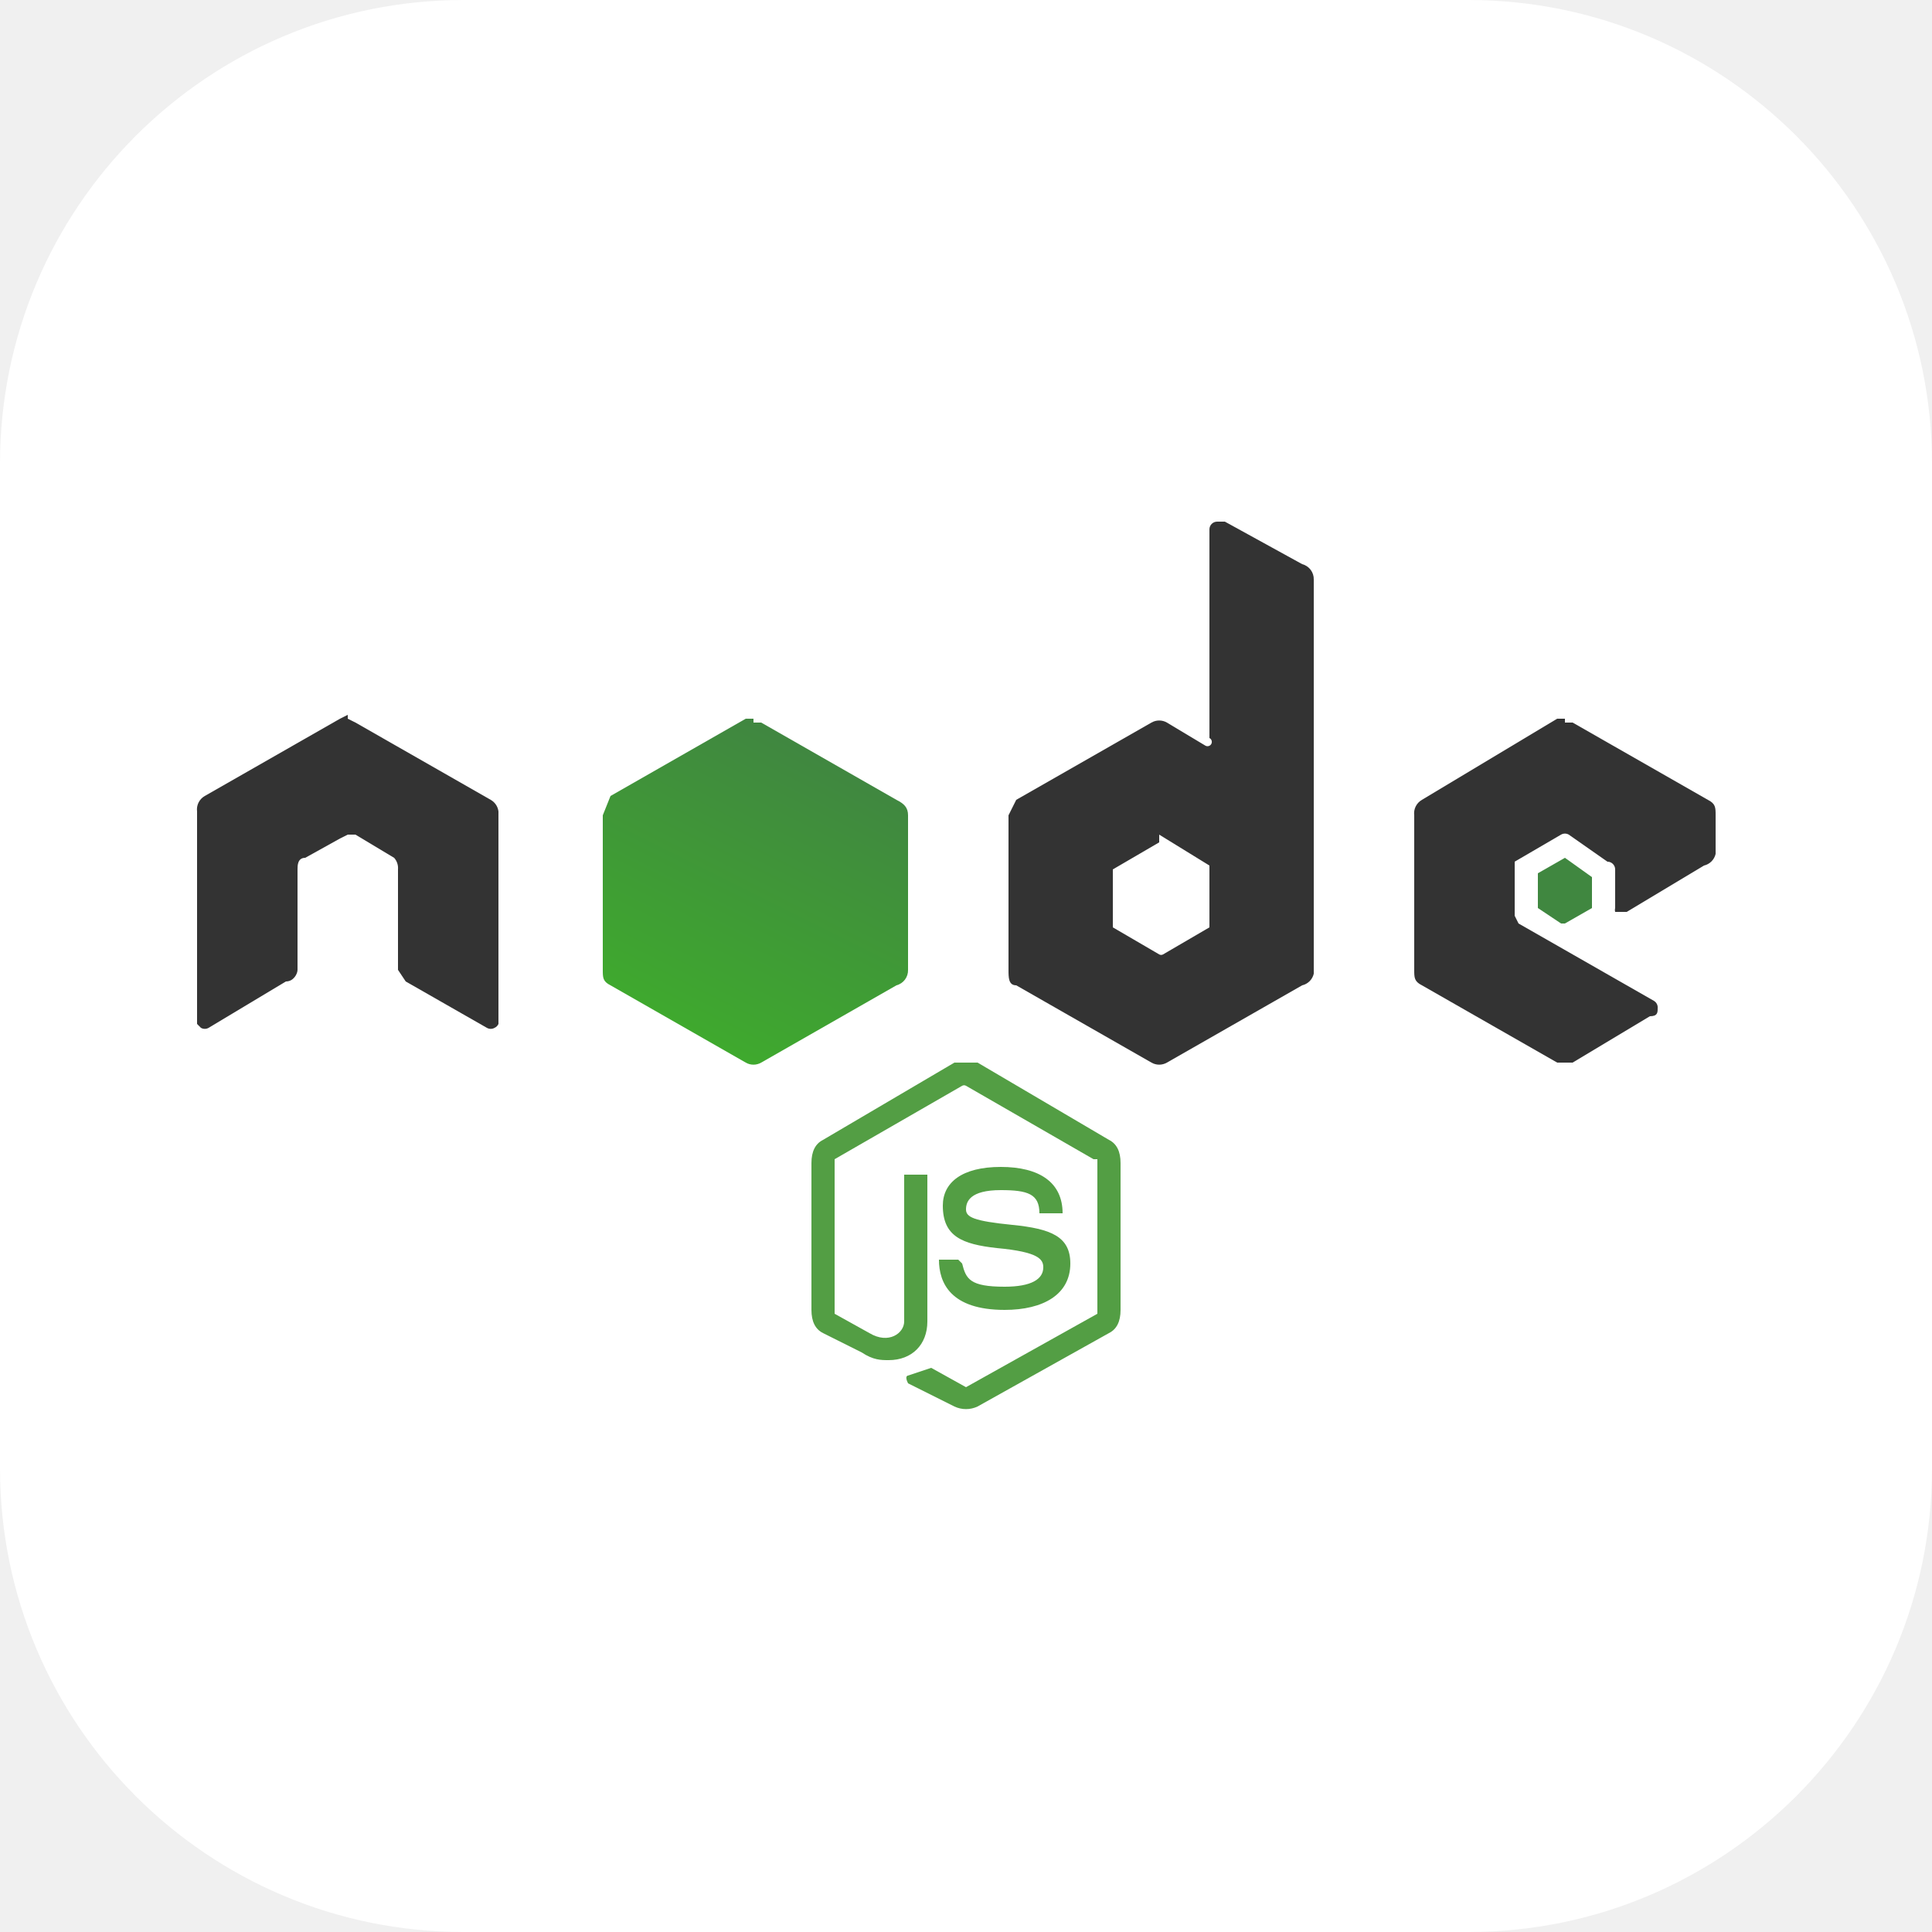
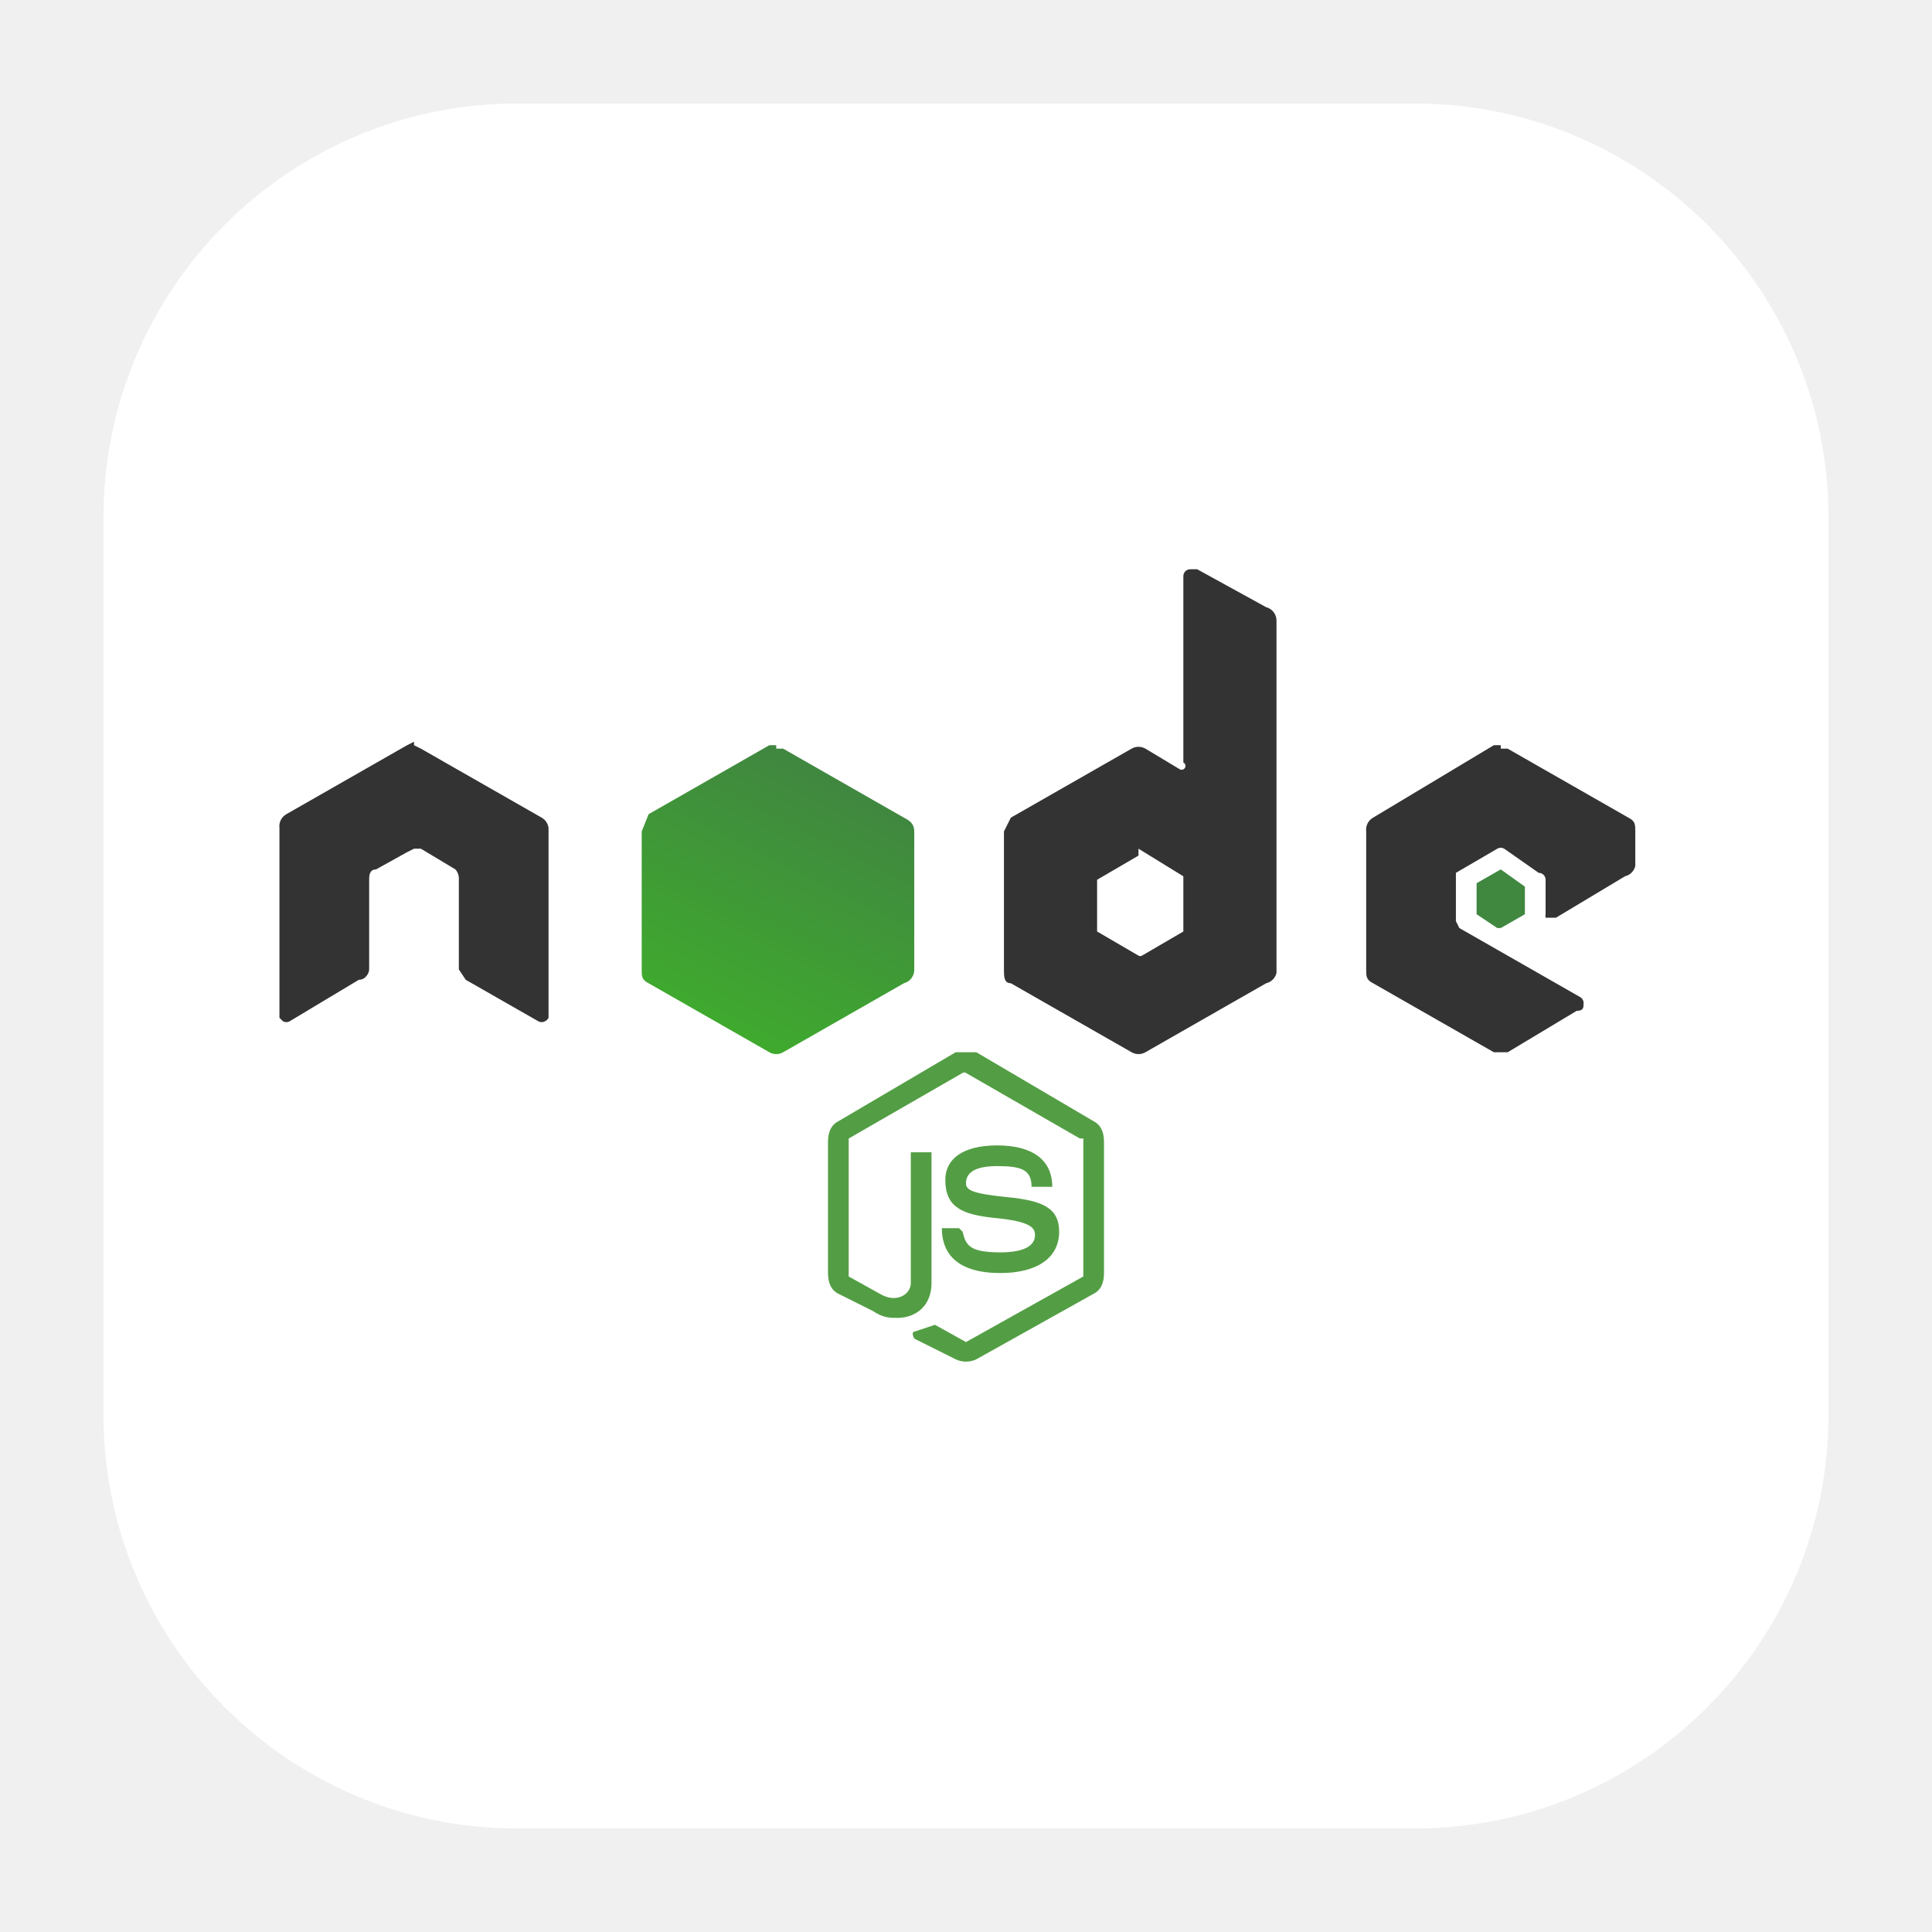
- <svg xmlns="http://www.w3.org/2000/svg" width="50" height="50" fill="none">
-   <rect width="50" height="50" fill="#fff" rx="12" />
+ <svg xmlns="http://www.w3.org/2000/svg" width="56" height="56" fill="none">
+   <rect width="50" height="50" x="3" y="3" fill="#fff" rx="12" />
  <g clip-path="url(#a)">
-     <path fill="#333" d="M31.5 13.5a.2.2 0 0 0-.2.2v5.4a.1.1 0 0 1-.1.2l-1-.6a.4.4 0 0 0-.4 0l-3.5 2-.2.4v4c0 .2 0 .4.2.4l3.5 2a.4.4 0 0 0 .4 0l3.5-2a.4.4 0 0 0 .3-.3V15a.4.4 0 0 0-.3-.4l-2-1.1h-.2ZM9 18.5l-.2.1-3.5 2a.4.4 0 0 0-.2.4v5.5l.1.1a.2.2 0 0 0 .2 0l2-1.2c.2 0 .3-.2.3-.3v-2.6c0-.1 0-.3.2-.3l.9-.5.2-.1h.2l1 .6a.4.4 0 0 1 .1.3v2.6l.2.3 2.1 1.2a.2.2 0 0 0 .2 0 .2.2 0 0 0 .1-.1V21a.4.4 0 0 0-.2-.3l-3.5-2-.2-.1Zm31.5.1h-.2l-3.5 2.1a.4.4 0 0 0-.2.4v4c0 .2 0 .3.2.4l3.5 2h.4l2-1.2c.2 0 .2-.1.2-.2a.2.2 0 0 0-.1-.2l-3.5-2-.1-.2v-1.4l1.2-.7a.2.2 0 0 1 .2 0l1 .7a.2.2 0 0 1 .2.2v1a.2.2 0 0 0 0 .1h.3l2-1.2a.4.4 0 0 0 .3-.3v-1c0-.2 0-.3-.2-.4l-3.5-2h-.2Zm-10.5 3 1.3.8V24l-1.2.7a.1.1 0 0 1-.1 0l-1.2-.7v-1.5l1.2-.7Z" />
-     <path fill="url(#b)" d="M19.5 18.6h-.2l-3.5 2-.2.5v4c0 .2 0 .3.2.4l3.5 2a.4.4 0 0 0 .4 0l3.5-2a.4.4 0 0 0 .3-.4v-4c0-.2-.1-.3-.3-.4l-3.5-2h-.2Zm21 3.6-.7.4v.9l.6.4h.1l.7-.4v-.8l-.7-.5Z" />
+     <path fill="#333" d="M34.5 16.5a.2.2 0 0 0-.2.2v5.4a.1.1 0 0 1-.1.2l-1-.6a.4.4 0 0 0-.4 0l-3.5 2-.2.4v4c0 .2 0 .4.2.4l3.5 2a.4.4 0 0 0 .4 0l3.5-2a.4.4 0 0 0 .3-.3V18a.4.4 0 0 0-.3-.4l-2-1.1h-.2Zm-22.5 5-.2.1-3.5 2a.4.4 0 0 0-.2.4v5.5l.1.1a.2.2 0 0 0 .2 0l2-1.2c.2 0 .3-.2.3-.3v-2.6c0-.1 0-.3.2-.3l.9-.5.2-.1h.2l1 .6a.4.4 0 0 1 .1.3v2.6l.2.3 2.1 1.2a.2.2 0 0 0 .2 0 .2.2 0 0 0 .1-.1V24a.4.4 0 0 0-.2-.3l-3.5-2-.2-.1Zm31.5.1h-.2l-3.5 2.1a.4.4 0 0 0-.2.4v4c0 .2 0 .3.2.4l3.5 2h.4l2-1.2c.2 0 .2-.1.2-.2a.2.2 0 0 0-.1-.2l-3.5-2-.1-.2v-1.4l1.2-.7a.2.2 0 0 1 .2 0l1 .7a.2.2 0 0 1 .2.2v1a.2.2 0 0 0 0 .1h.3l2-1.2a.4.4 0 0 0 .3-.3v-1c0-.2 0-.3-.2-.4l-3.5-2h-.2Zm-10.5 3 1.3.8V27l-1.2.7a.1.1 0 0 1-.1 0l-1.2-.7v-1.5l1.2-.7Z" />
+     <path fill="url(#b)" d="M22.5 21.6h-.2l-3.5 2-.2.5v4c0 .2 0 .3.2.4l3.5 2a.4.4 0 0 0 .4 0l3.5-2a.4.4 0 0 0 .3-.4v-4c0-.2-.1-.3-.3-.4l-3.5-2h-.2Zm21 3.6-.7.4v.9l.6.4h.1l.7-.4v-.8l-.7-.5Z" />
  </g>
-   <path fill="#539E44" d="M25 27.5h-.3l-3.4 2c-.2.1-.3.3-.3.6v3.8c0 .3.1.5.3.6l1 .5c.3.2.5.2.7.2.6 0 1-.4 1-1v-3.8h-.6v3.8c0 .3-.4.6-.9.3l-.9-.5v-4l3.3-1.9a.1.1 0 0 1 .1 0l3.3 1.9h.1v4L25 35.9l-.9-.5-.6.2s-.1 0 0 .2l1.2.6a.7.7 0 0 0 .6 0l3.4-1.9c.2-.1.3-.3.3-.6v-3.8c0-.3-.1-.5-.3-.6l-3.4-2H25Z" />
-   <path fill="#539E44" d="M25.9 30.2c-1 0-1.5.4-1.5 1 0 .8.5 1 1.4 1.1 1.1.1 1.2.3 1.2.5 0 .3-.3.5-1 .5-.9 0-1-.2-1.1-.6l-.1-.1h-.5c0 .6.3 1.3 1.7 1.3 1 0 1.7-.4 1.7-1.2 0-.7-.5-.9-1.5-1-1-.1-1.2-.2-1.2-.4s.1-.5.9-.5c.7 0 1 .1 1 .6h.6c0-.8-.6-1.2-1.6-1.2Z" />
+   <path fill="#539E44" d="M28 30.5h-.3l-3.4 2c-.2.1-.3.3-.3.6v3.8c0 .3.1.5.3.6l1 .5c.3.2.5.2.7.2.6 0 1-.4 1-1v-3.8h-.6v3.8c0 .3-.4.6-.9.3l-.9-.5v-4l3.3-1.9a.1.1 0 0 1 .1 0l3.3 1.9h.1v4L28 38.9l-.9-.5-.6.2s-.1 0 0 .2l1.2.6a.7.7 0 0 0 .6 0l3.4-1.9c.2-.1.3-.3.3-.6v-3.8c0-.3-.1-.5-.3-.6l-3.4-2H28Z" />
+   <path fill="#539E44" d="M28.9 33.2c-1 0-1.5.4-1.5 1 0 .8.5 1 1.4 1.1 1.1.1 1.2.3 1.2.5 0 .3-.3.5-1 .5-.9 0-1-.2-1.1-.6l-.1-.1h-.5c0 .6.3 1.3 1.7 1.3 1 0 1.7-.4 1.7-1.2 0-.7-.5-.9-1.5-1-1-.1-1.2-.2-1.2-.4s.1-.5.9-.5c.7 0 1 .1 1 .6h.6c0-.8-.6-1.2-1.6-1.2Z" />
  <defs>
-     <linearGradient id="b" x1="21" x2="17.5" y1="19.5" y2="26.5" gradientUnits="userSpaceOnUse">
+     <linearGradient id="b" x1="24" x2="20.5" y1="22.5" y2="29.5" gradientUnits="userSpaceOnUse">
      <stop stop-color="#408740" />
      <stop offset="1" stop-color="#3FA92E" />
    </linearGradient>
    <clipPath id="a">
-       <path fill="#fff" d="M0 0h40v15H0z" transform="translate(5 13.5)" />
+       <path fill="#fff" d="M0 0h40v15H0z" transform="translate(8 16.5)" />
    </clipPath>
  </defs>
</svg>
